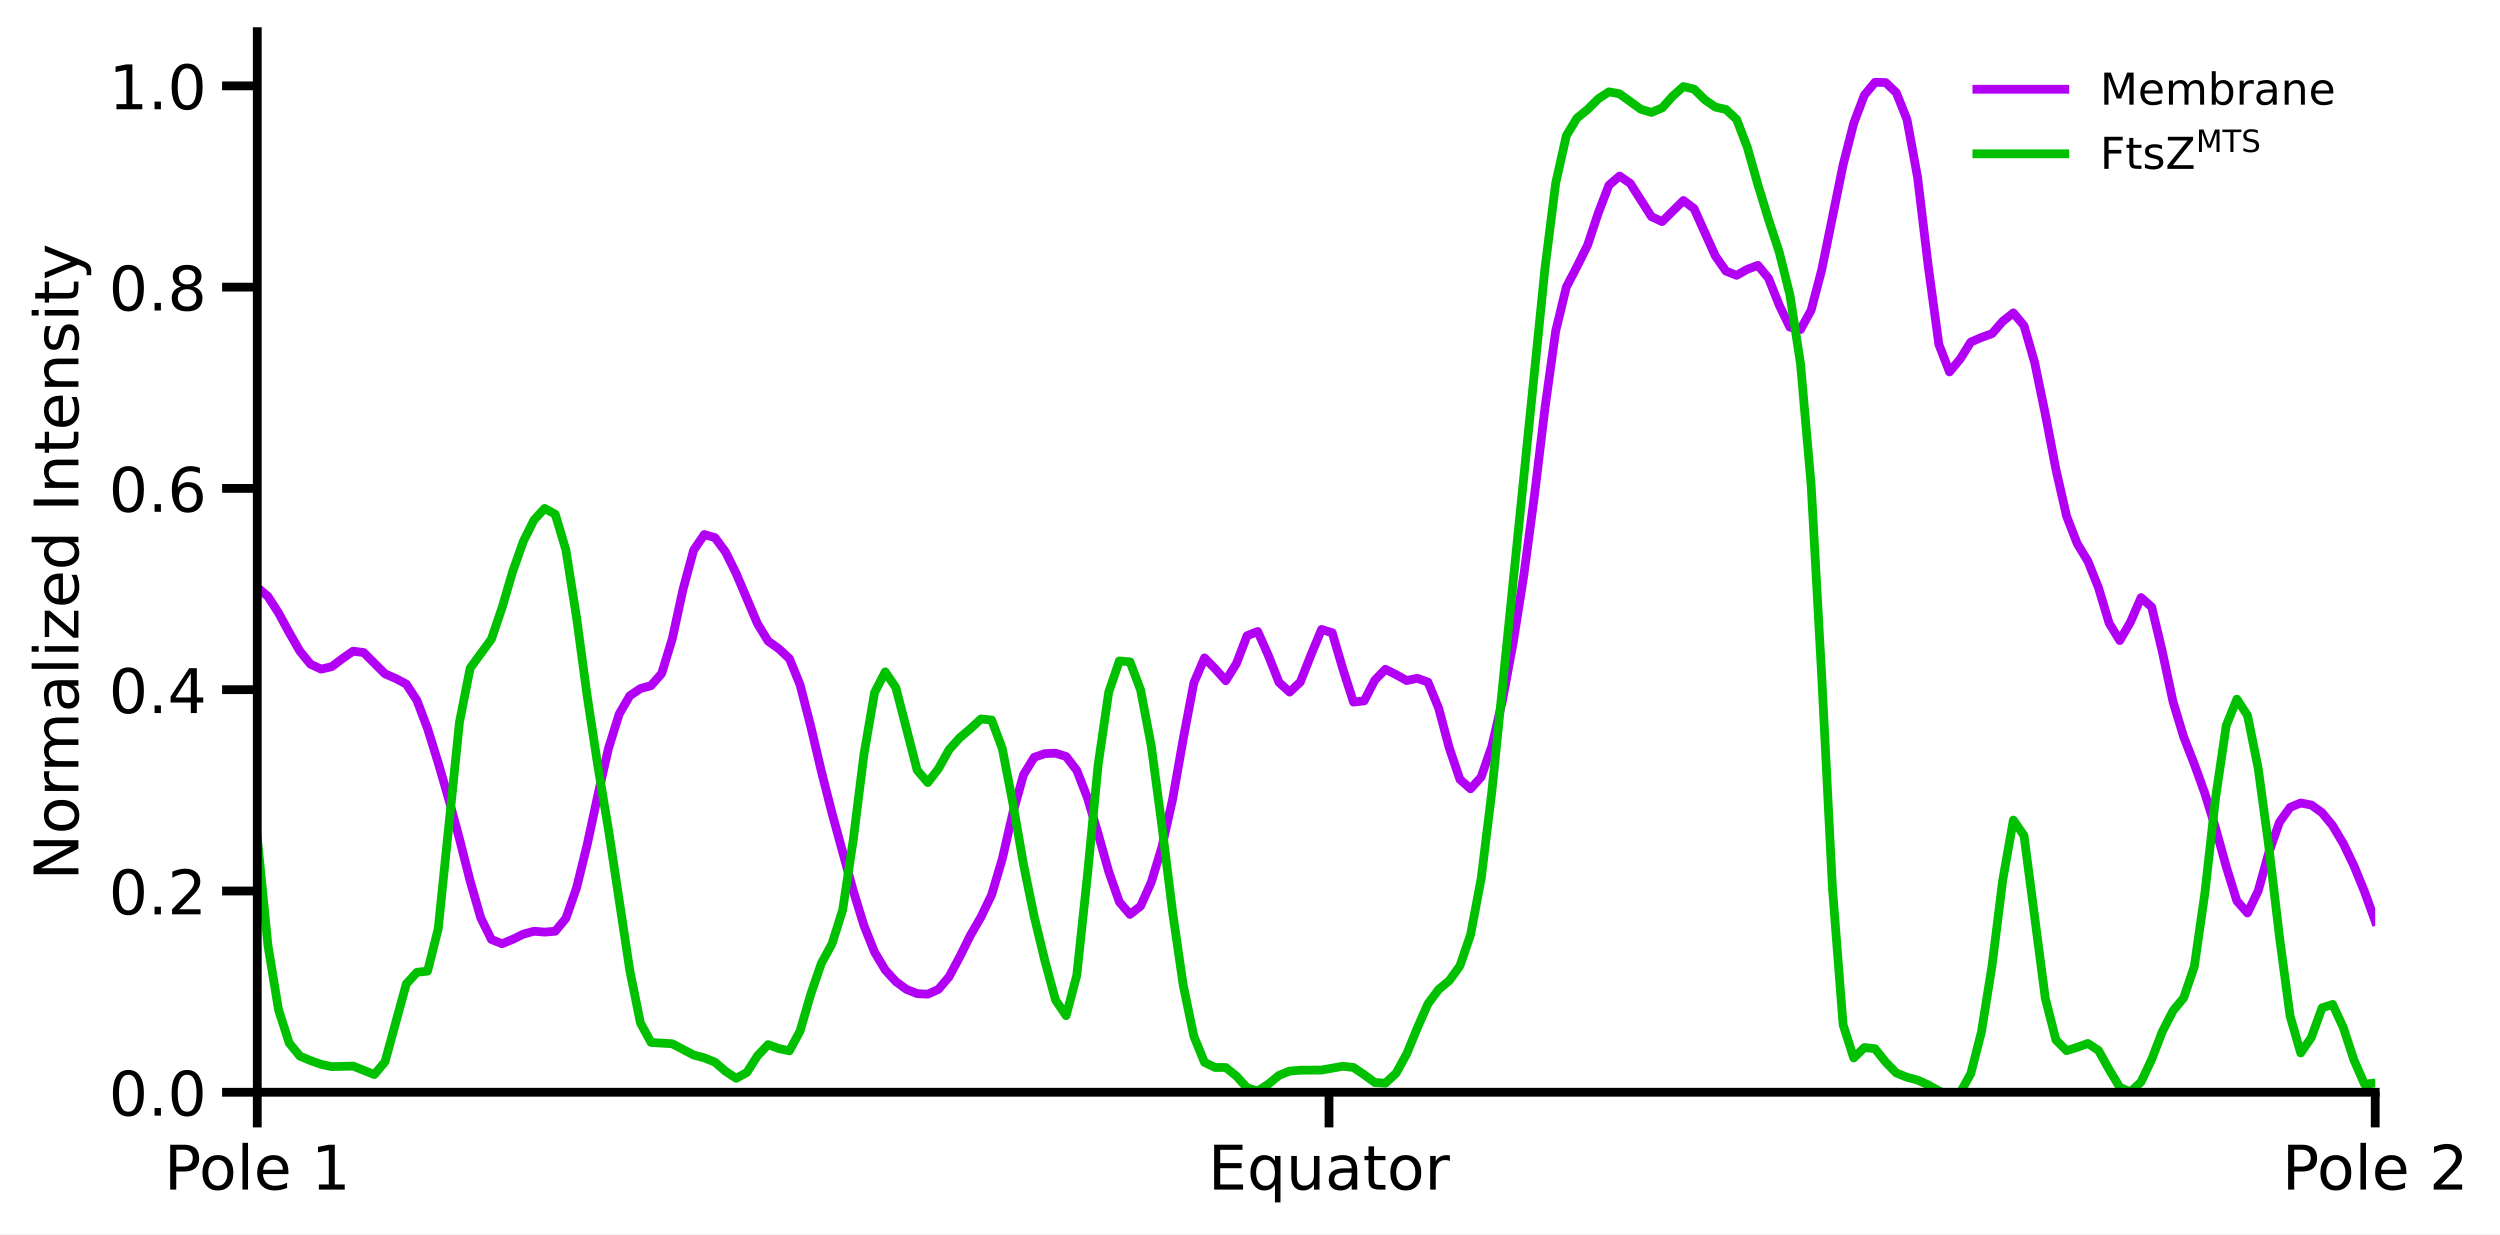
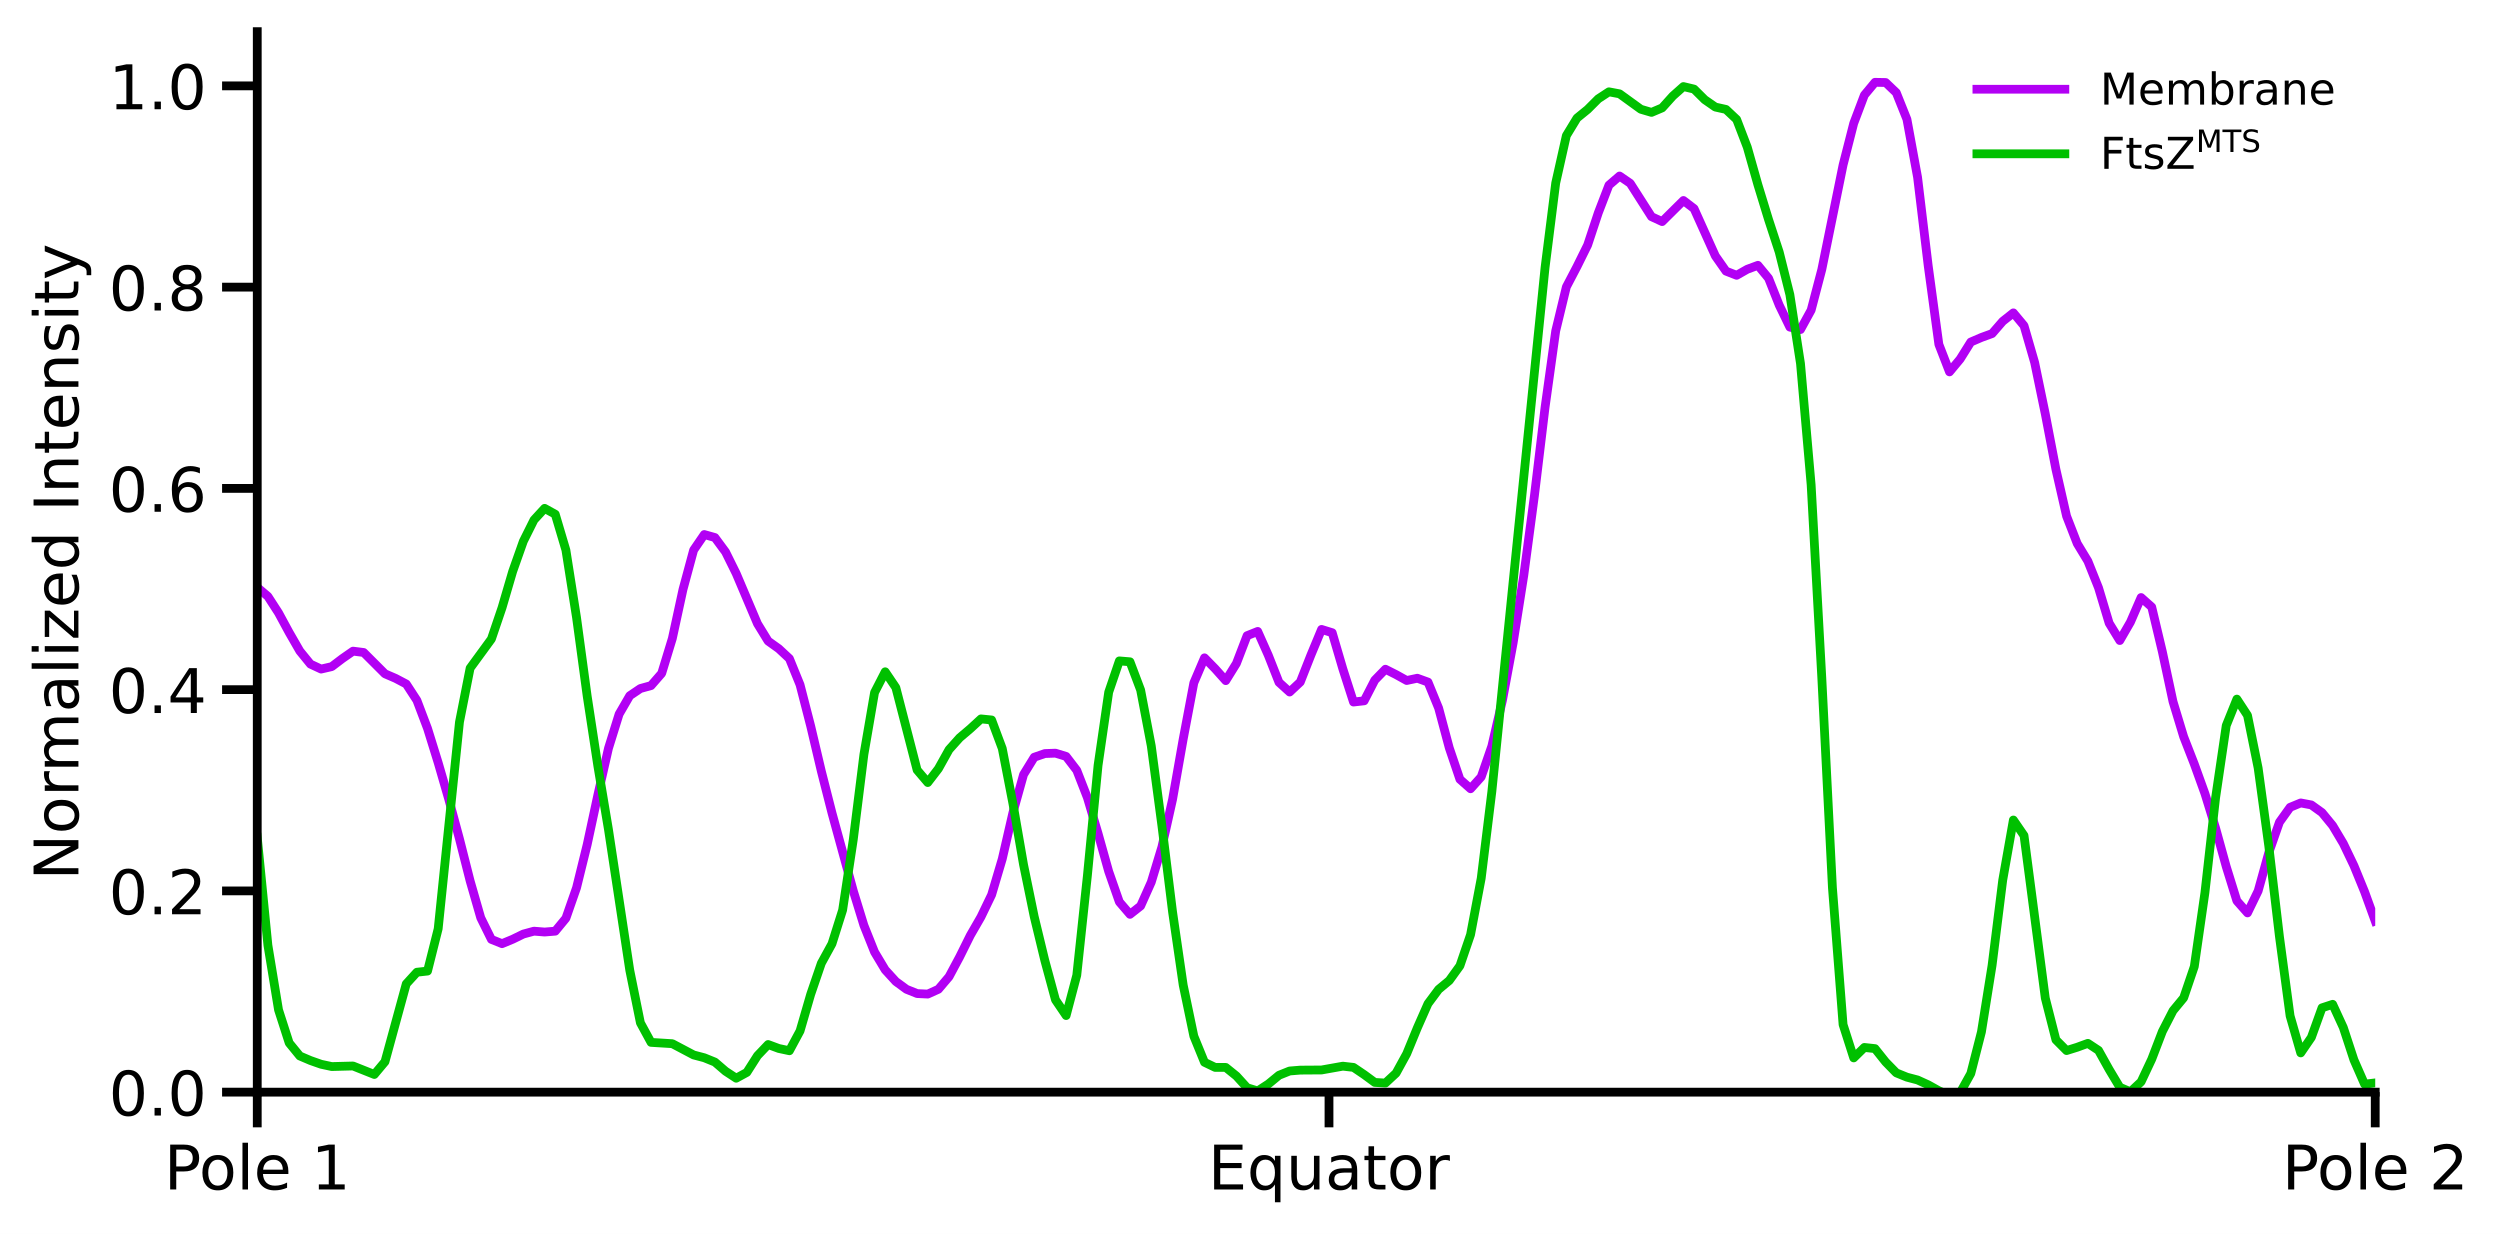
- <svg xmlns="http://www.w3.org/2000/svg" xmlns:xlink="http://www.w3.org/1999/xlink" width="568.599pt" height="280.669pt" viewBox="0 0 568.599 280.669" version="1.1">
+ <svg xmlns="http://www.w3.org/2000/svg" xmlns:xlink="http://www.w3.org/1999/xlink" width="568.644pt" height="280.669pt" viewBox="0 0 568.644 280.669" version="1.1">
  <defs>
    <style type="text/css">*{stroke-linejoin: round; stroke-linecap: butt}</style>
  </defs>
  <g id="figure_1">
    <g id="patch_1">
-       <path d="M 0 280.669  L 568.599 280.669  L 568.599 0  L 0 0  z " style="fill: #ffffff" />
+       <path d="M 0 280.669  L 568.644 280.669  L 568.644 0  L 0 0  z " style="fill: #ffffff" />
    </g>
    <g id="axes_1">
      <g id="patch_2">
-         <path d="M 58.514 248.42  L 540.219 248.42  L 540.219 7.2  L 58.514 7.2  z " style="fill: #ffffff" />
+         <path d="M 58.514 248.42  L 540.264 248.42  L 540.264 7.2  L 58.514 7.2  z " style="fill: #ffffff" />
      </g>
      <g id="matplotlib.axis_1">
        <g id="xtick_1">
          <g id="line2d_1">
            <defs>
-               <path id="m1b58780d0c" d="M 0 0  L 0 8  " style="stroke: #000000; stroke-width: 2" />
-             </defs>
-             <g>
-               <use xlink:href="#m1b58780d0c" x="58.514" y="248.42" style="stroke: #000000; stroke-width: 2" />
+               <path id="m99cc39e73c" d="M 0 0  L 0 8  " style="stroke: #000000; stroke-width: 2" />
+             </defs>
+             <g>
+               <use xlink:href="#m99cc39e73c" x="58.514" y="248.42" style="stroke: #000000; stroke-width: 2" />
            </g>
          </g>
          <g id="text_1">
            <g transform="translate(37.33328 270.5578) scale(0.14 -0.14)">
              <defs>
                <path id="DejaVuSans-50" d="M 1259 4147  L 1259 2394  L 2053 2394  Q 2494 2394 2734 2622  Q 2975 2850 2975 3272  Q 2975 3691 2734 3919  Q 2494 4147 2053 4147  L 1259 4147  z M 628 4666  L 2053 4666  Q 2838 4666 3239 4311  Q 3641 3956 3641 3272  Q 3641 2581 3239 2228  Q 2838 1875 2053 1875  L 1259 1875  L 1259 0  L 628 0  L 628 4666  z " transform="scale(0.015625)" />
                <path id="DejaVuSans-6f" d="M 1959 3097  Q 1497 3097 1228 2736  Q 959 2375 959 1747  Q 959 1119 1226 758  Q 1494 397 1959 397  Q 2419 397 2687 759  Q 2956 1122 2956 1747  Q 2956 2369 2687 2733  Q 2419 3097 1959 3097  z M 1959 3584  Q 2709 3584 3137 3096  Q 3566 2609 3566 1747  Q 3566 888 3137 398  Q 2709 -91 1959 -91  Q 1206 -91 779 398  Q 353 888 353 1747  Q 353 2609 779 3096  Q 1206 3584 1959 3584  z " transform="scale(0.015625)" />
                <path id="DejaVuSans-6c" d="M 603 4863  L 1178 4863  L 1178 0  L 603 0  L 603 4863  z " transform="scale(0.015625)" />
                <path id="DejaVuSans-65" d="M 3597 1894  L 3597 1613  L 953 1613  Q 991 1019 1311 708  Q 1631 397 2203 397  Q 2534 397 2845 478  Q 3156 559 3463 722  L 3463 178  Q 3153 47 2828 -22  Q 2503 -91 2169 -91  Q 1331 -91 842 396  Q 353 884 353 1716  Q 353 2575 817 3079  Q 1281 3584 2069 3584  Q 2775 3584 3186 3129  Q 3597 2675 3597 1894  z M 3022 2063  Q 3016 2534 2758 2815  Q 2500 3097 2075 3097  Q 1594 3097 1305 2825  Q 1016 2553 972 2059  L 3022 2063  z " transform="scale(0.015625)" />
                <path id="DejaVuSans-20" transform="scale(0.015625)" />
                <path id="DejaVuSans-31" d="M 794 531  L 1825 531  L 1825 4091  L 703 3866  L 703 4441  L 1819 4666  L 2450 4666  L 2450 531  L 3481 531  L 3481 0  L 794 0  L 794 531  z " transform="scale(0.015625)" />
              </defs>
              <use xlink:href="#DejaVuSans-50" />
-               <use xlink:href="#DejaVuSans-6f" x="56.678" />
-               <use xlink:href="#DejaVuSans-6c" x="117.859" />
-               <use xlink:href="#DejaVuSans-65" x="145.643" />
-               <use xlink:href="#DejaVuSans-20" x="207.166" />
-               <use xlink:href="#DejaVuSans-31" x="238.953" />
+               <use xlink:href="#DejaVuSans-6f" transform="translate(56.67773 0)" />
+               <use xlink:href="#DejaVuSans-6c" transform="translate(117.8594 0)" />
+               <use xlink:href="#DejaVuSans-65" transform="translate(145.6426 0)" />
+               <use xlink:href="#DejaVuSans-20" transform="translate(207.166 0)" />
+               <use xlink:href="#DejaVuSans-31" transform="translate(238.9531 0)" />
            </g>
          </g>
        </g>
        <g id="xtick_2">
          <g id="line2d_2">
            <g>
-               <use xlink:href="#m1b58780d0c" x="302.268" y="248.42" style="stroke: #000000; stroke-width: 2" />
+               <use xlink:href="#m99cc39e73c" x="302.291" y="248.42" style="stroke: #000000; stroke-width: 2" />
            </g>
          </g>
          <g id="text_2">
-             <g transform="translate(274.7701 270.5578) scale(0.14 -0.14)">
+             <g transform="translate(274.7929 270.5578) scale(0.14 -0.14)">
              <defs>
                <path id="DejaVuSans-45" d="M 628 4666  L 3578 4666  L 3578 4134  L 1259 4134  L 1259 2753  L 3481 2753  L 3481 2222  L 1259 2222  L 1259 531  L 3634 531  L 3634 0  L 628 0  L 628 4666  z " transform="scale(0.015625)" />
                <path id="DejaVuSans-71" d="M 947 1747  Q 947 1113 1208 752  Q 1469 391 1925 391  Q 2381 391 2643 752  Q 2906 1113 2906 1747  Q 2906 2381 2643 2742  Q 2381 3103 1925 3103  Q 1469 3103 1208 2742  Q 947 2381 947 1747  z M 2906 525  Q 2725 213 2448 61  Q 2172 -91 1784 -91  Q 1150 -91 751 415  Q 353 922 353 1747  Q 353 2572 751 3078  Q 1150 3584 1784 3584  Q 2172 3584 2448 3432  Q 2725 3281 2906 2969  L 2906 3500  L 3481 3500  L 3481 -1331  L 2906 -1331  L 2906 525  z " transform="scale(0.015625)" />
                <path id="DejaVuSans-75" d="M 544 1381  L 544 3500  L 1119 3500  L 1119 1403  Q 1119 906 1312 657  Q 1506 409 1894 409  Q 2359 409 2629 706  Q 2900 1003 2900 1516  L 2900 3500  L 3475 3500  L 3475 0  L 2900 0  L 2900 538  Q 2691 219 2414 64  Q 2138 -91 1772 -91  Q 1169 -91 856 284  Q 544 659 544 1381  z M 1991 3584  L 1991 3584  z " transform="scale(0.015625)" />
                <path id="DejaVuSans-61" d="M 2194 1759  Q 1497 1759 1228 1600  Q 959 1441 959 1056  Q 959 750 1161 570  Q 1363 391 1709 391  Q 2188 391 2477 730  Q 2766 1069 2766 1631  L 2766 1759  L 2194 1759  z M 3341 1997  L 3341 0  L 2766 0  L 2766 531  Q 2569 213 2275 61  Q 1981 -91 1556 -91  Q 1019 -91 701 211  Q 384 513 384 1019  Q 384 1609 779 1909  Q 1175 2209 1959 2209  L 2766 2209  L 2766 2266  Q 2766 2663 2505 2880  Q 2244 3097 1772 3097  Q 1472 3097 1187 3025  Q 903 2953 641 2809  L 641 3341  Q 956 3463 1253 3523  Q 1550 3584 1831 3584  Q 2591 3584 2966 3190  Q 3341 2797 3341 1997  z " transform="scale(0.015625)" />
                <path id="DejaVuSans-74" d="M 1172 4494  L 1172 3500  L 2356 3500  L 2356 3053  L 1172 3053  L 1172 1153  Q 1172 725 1289 603  Q 1406 481 1766 481  L 2356 481  L 2356 0  L 1766 0  Q 1100 0 847 248  Q 594 497 594 1153  L 594 3053  L 172 3053  L 172 3500  L 594 3500  L 594 4494  L 1172 4494  z " transform="scale(0.015625)" />
                <path id="DejaVuSans-72" d="M 2631 2963  Q 2534 3019 2420 3045  Q 2306 3072 2169 3072  Q 1681 3072 1420 2755  Q 1159 2438 1159 1844  L 1159 0  L 581 0  L 581 3500  L 1159 3500  L 1159 2956  Q 1341 3275 1631 3429  Q 1922 3584 2338 3584  Q 2397 3584 2469 3576  Q 2541 3569 2628 3553  L 2631 2963  z " transform="scale(0.015625)" />
              </defs>
              <use xlink:href="#DejaVuSans-45" />
-               <use xlink:href="#DejaVuSans-71" x="63.184" />
-               <use xlink:href="#DejaVuSans-75" x="126.66" />
-               <use xlink:href="#DejaVuSans-61" x="190.039" />
-               <use xlink:href="#DejaVuSans-74" x="251.318" />
-               <use xlink:href="#DejaVuSans-6f" x="290.527" />
-               <use xlink:href="#DejaVuSans-72" x="351.709" />
+               <use xlink:href="#DejaVuSans-71" transform="translate(63.18359 0)" />
+               <use xlink:href="#DejaVuSans-75" transform="translate(126.6602 0)" />
+               <use xlink:href="#DejaVuSans-61" transform="translate(190.0391 0)" />
+               <use xlink:href="#DejaVuSans-74" transform="translate(251.3184 0)" />
+               <use xlink:href="#DejaVuSans-6f" transform="translate(290.5273 0)" />
+               <use xlink:href="#DejaVuSans-72" transform="translate(351.709 0)" />
            </g>
          </g>
        </g>
        <g id="xtick_3">
          <g id="line2d_3">
            <g>
-               <use xlink:href="#m1b58780d0c" x="540.219" y="248.42" style="stroke: #000000; stroke-width: 2" />
+               <use xlink:href="#m99cc39e73c" x="540.264" y="248.42" style="stroke: #000000; stroke-width: 2" />
            </g>
          </g>
          <g id="text_3">
-             <g transform="translate(519.0383 270.5578) scale(0.14 -0.14)">
+             <g transform="translate(519.0833 270.5578) scale(0.14 -0.14)">
              <defs>
                <path id="DejaVuSans-32" d="M 1228 531  L 3431 531  L 3431 0  L 469 0  L 469 531  Q 828 903 1448 1529  Q 2069 2156 2228 2338  Q 2531 2678 2651 2914  Q 2772 3150 2772 3378  Q 2772 3750 2511 3984  Q 2250 4219 1831 4219  Q 1534 4219 1204 4116  Q 875 4013 500 3803  L 500 4441  Q 881 4594 1212 4672  Q 1544 4750 1819 4750  Q 2544 4750 2975 4387  Q 3406 4025 3406 3419  Q 3406 3131 3298 2873  Q 3191 2616 2906 2266  Q 2828 2175 2409 1742  Q 1991 1309 1228 531  z " transform="scale(0.015625)" />
              </defs>
              <use xlink:href="#DejaVuSans-50" />
-               <use xlink:href="#DejaVuSans-6f" x="56.678" />
-               <use xlink:href="#DejaVuSans-6c" x="117.859" />
-               <use xlink:href="#DejaVuSans-65" x="145.643" />
-               <use xlink:href="#DejaVuSans-20" x="207.166" />
-               <use xlink:href="#DejaVuSans-32" x="238.953" />
+               <use xlink:href="#DejaVuSans-6f" transform="translate(56.67773 0)" />
+               <use xlink:href="#DejaVuSans-6c" transform="translate(117.8594 0)" />
+               <use xlink:href="#DejaVuSans-65" transform="translate(145.6426 0)" />
+               <use xlink:href="#DejaVuSans-20" transform="translate(207.166 0)" />
+               <use xlink:href="#DejaVuSans-32" transform="translate(238.9531 0)" />
            </g>
          </g>
        </g>
      </g>
      <g id="matplotlib.axis_2">
        <g id="ytick_1">
          <g id="line2d_4">
            <defs>
-               <path id="m20712f81c2" d="M 0 0  L -8 0  " style="stroke: #000000; stroke-width: 2" />
-             </defs>
-             <g>
-               <use xlink:href="#m20712f81c2" x="58.514" y="248.42" style="stroke: #000000; stroke-width: 2" />
+               <path id="m78a57233ce" d="M 0 0  L -8 0  " style="stroke: #000000; stroke-width: 2" />
+             </defs>
+             <g>
+               <use xlink:href="#m78a57233ce" x="58.514" y="248.42" style="stroke: #000000; stroke-width: 2" />
            </g>
          </g>
          <g id="text_4">
            <g transform="translate(24.74938 253.7389) scale(0.14 -0.14)">
              <defs>
                <path id="DejaVuSans-30" d="M 2034 4250  Q 1547 4250 1301 3770  Q 1056 3291 1056 2328  Q 1056 1369 1301 889  Q 1547 409 2034 409  Q 2525 409 2770 889  Q 3016 1369 3016 2328  Q 3016 3291 2770 3770  Q 2525 4250 2034 4250  z M 2034 4750  Q 2819 4750 3233 4129  Q 3647 3509 3647 2328  Q 3647 1150 3233 529  Q 2819 -91 2034 -91  Q 1250 -91 836 529  Q 422 1150 422 2328  Q 422 3509 836 4129  Q 1250 4750 2034 4750  z " transform="scale(0.015625)" />
                <path id="DejaVuSans-2e" d="M 684 794  L 1344 794  L 1344 0  L 684 0  L 684 794  z " transform="scale(0.015625)" />
              </defs>
              <use xlink:href="#DejaVuSans-30" />
-               <use xlink:href="#DejaVuSans-2e" x="63.623" />
-               <use xlink:href="#DejaVuSans-30" x="95.41" />
+               <use xlink:href="#DejaVuSans-2e" transform="translate(63.62305 0)" />
+               <use xlink:href="#DejaVuSans-30" transform="translate(95.41016 0)" />
            </g>
          </g>
        </g>
        <g id="ytick_2">
          <g id="line2d_5">
            <g>
-               <use xlink:href="#m20712f81c2" x="58.514" y="202.642" style="stroke: #000000; stroke-width: 2" />
+               <use xlink:href="#m78a57233ce" x="58.514" y="202.642" style="stroke: #000000; stroke-width: 2" />
            </g>
          </g>
          <g id="text_5">
            <g transform="translate(24.74938 207.9605) scale(0.14 -0.14)">
              <use xlink:href="#DejaVuSans-30" />
-               <use xlink:href="#DejaVuSans-2e" x="63.623" />
-               <use xlink:href="#DejaVuSans-32" x="95.41" />
+               <use xlink:href="#DejaVuSans-2e" transform="translate(63.62305 0)" />
+               <use xlink:href="#DejaVuSans-32" transform="translate(95.41016 0)" />
            </g>
          </g>
        </g>
        <g id="ytick_3">
          <g id="line2d_6">
            <g>
-               <use xlink:href="#m20712f81c2" x="58.514" y="156.863" style="stroke: #000000; stroke-width: 2" />
+               <use xlink:href="#m78a57233ce" x="58.514" y="156.863" style="stroke: #000000; stroke-width: 2" />
            </g>
          </g>
          <g id="text_6">
            <g transform="translate(24.74938 162.1822) scale(0.14 -0.14)">
              <defs>
                <path id="DejaVuSans-34" d="M 2419 4116  L 825 1625  L 2419 1625  L 2419 4116  z M 2253 4666  L 3047 4666  L 3047 1625  L 3713 1625  L 3713 1100  L 3047 1100  L 3047 0  L 2419 0  L 2419 1100  L 313 1100  L 313 1709  L 2253 4666  z " transform="scale(0.015625)" />
              </defs>
              <use xlink:href="#DejaVuSans-30" />
-               <use xlink:href="#DejaVuSans-2e" x="63.623" />
-               <use xlink:href="#DejaVuSans-34" x="95.41" />
+               <use xlink:href="#DejaVuSans-2e" transform="translate(63.62305 0)" />
+               <use xlink:href="#DejaVuSans-34" transform="translate(95.41016 0)" />
            </g>
          </g>
        </g>
        <g id="ytick_4">
          <g id="line2d_7">
            <g>
-               <use xlink:href="#m20712f81c2" x="58.514" y="111.085" style="stroke: #000000; stroke-width: 2" />
+               <use xlink:href="#m78a57233ce" x="58.514" y="111.085" style="stroke: #000000; stroke-width: 2" />
            </g>
          </g>
          <g id="text_7">
            <g transform="translate(24.74938 116.4038) scale(0.14 -0.14)">
              <defs>
                <path id="DejaVuSans-36" d="M 2113 2584  Q 1688 2584 1439 2293  Q 1191 2003 1191 1497  Q 1191 994 1439 701  Q 1688 409 2113 409  Q 2538 409 2786 701  Q 3034 994 3034 1497  Q 3034 2003 2786 2293  Q 2538 2584 2113 2584  z M 3366 4563  L 3366 3988  Q 3128 4100 2886 4159  Q 2644 4219 2406 4219  Q 1781 4219 1451 3797  Q 1122 3375 1075 2522  Q 1259 2794 1537 2939  Q 1816 3084 2150 3084  Q 2853 3084 3261 2657  Q 3669 2231 3669 1497  Q 3669 778 3244 343  Q 2819 -91 2113 -91  Q 1303 -91 875 529  Q 447 1150 447 2328  Q 447 3434 972 4092  Q 1497 4750 2381 4750  Q 2619 4750 2861 4703  Q 3103 4656 3366 4563  z " transform="scale(0.015625)" />
              </defs>
              <use xlink:href="#DejaVuSans-30" />
-               <use xlink:href="#DejaVuSans-2e" x="63.623" />
-               <use xlink:href="#DejaVuSans-36" x="95.41" />
+               <use xlink:href="#DejaVuSans-2e" transform="translate(63.62305 0)" />
+               <use xlink:href="#DejaVuSans-36" transform="translate(95.41016 0)" />
            </g>
          </g>
        </g>
        <g id="ytick_5">
          <g id="line2d_8">
            <g>
-               <use xlink:href="#m20712f81c2" x="58.514" y="65.306" style="stroke: #000000; stroke-width: 2" />
+               <use xlink:href="#m78a57233ce" x="58.514" y="65.306" style="stroke: #000000; stroke-width: 2" />
            </g>
          </g>
          <g id="text_8">
            <g transform="translate(24.74938 70.62541) scale(0.14 -0.14)">
              <defs>
                <path id="DejaVuSans-38" d="M 2034 2216  Q 1584 2216 1326 1975  Q 1069 1734 1069 1313  Q 1069 891 1326 650  Q 1584 409 2034 409  Q 2484 409 2743 651  Q 3003 894 3003 1313  Q 3003 1734 2745 1975  Q 2488 2216 2034 2216  z M 1403 2484  Q 997 2584 770 2862  Q 544 3141 544 3541  Q 544 4100 942 4425  Q 1341 4750 2034 4750  Q 2731 4750 3128 4425  Q 3525 4100 3525 3541  Q 3525 3141 3298 2862  Q 3072 2584 2669 2484  Q 3125 2378 3379 2068  Q 3634 1759 3634 1313  Q 3634 634 3220 271  Q 2806 -91 2034 -91  Q 1263 -91 848 271  Q 434 634 434 1313  Q 434 1759 690 2068  Q 947 2378 1403 2484  z M 1172 3481  Q 1172 3119 1398 2916  Q 1625 2713 2034 2713  Q 2441 2713 2670 2916  Q 2900 3119 2900 3481  Q 2900 3844 2670 4047  Q 2441 4250 2034 4250  Q 1625 4250 1398 4047  Q 1172 3844 1172 3481  z " transform="scale(0.015625)" />
              </defs>
              <use xlink:href="#DejaVuSans-30" />
-               <use xlink:href="#DejaVuSans-2e" x="63.623" />
-               <use xlink:href="#DejaVuSans-38" x="95.41" />
+               <use xlink:href="#DejaVuSans-2e" transform="translate(63.62305 0)" />
+               <use xlink:href="#DejaVuSans-38" transform="translate(95.41016 0)" />
            </g>
          </g>
        </g>
        <g id="ytick_6">
          <g id="line2d_9">
            <g>
-               <use xlink:href="#m20712f81c2" x="58.514" y="19.528" style="stroke: #000000; stroke-width: 2" />
+               <use xlink:href="#m78a57233ce" x="58.514" y="19.528" style="stroke: #000000; stroke-width: 2" />
            </g>
          </g>
          <g id="text_9">
            <g transform="translate(24.74938 24.84703) scale(0.14 -0.14)">
              <use xlink:href="#DejaVuSans-31" />
-               <use xlink:href="#DejaVuSans-2e" x="63.623" />
-               <use xlink:href="#DejaVuSans-30" x="95.41" />
+               <use xlink:href="#DejaVuSans-2e" transform="translate(63.62305 0)" />
+               <use xlink:href="#DejaVuSans-30" transform="translate(95.41016 0)" />
            </g>
          </g>
        </g>
        <g id="text_10">
          <g transform="translate(17.83781 200.1998) rotate(-90) scale(0.14 -0.14)">
            <defs>
              <path id="DejaVuSans-4e" d="M 628 4666  L 1478 4666  L 3547 763  L 3547 4666  L 4159 4666  L 4159 0  L 3309 0  L 1241 3903  L 1241 0  L 628 0  L 628 4666  z " transform="scale(0.015625)" />
              <path id="DejaVuSans-6d" d="M 3328 2828  Q 3544 3216 3844 3400  Q 4144 3584 4550 3584  Q 5097 3584 5394 3201  Q 5691 2819 5691 2113  L 5691 0  L 5113 0  L 5113 2094  Q 5113 2597 4934 2840  Q 4756 3084 4391 3084  Q 3944 3084 3684 2787  Q 3425 2491 3425 1978  L 3425 0  L 2847 0  L 2847 2094  Q 2847 2600 2669 2842  Q 2491 3084 2119 3084  Q 1678 3084 1418 2786  Q 1159 2488 1159 1978  L 1159 0  L 581 0  L 581 3500  L 1159 3500  L 1159 2956  Q 1356 3278 1631 3431  Q 1906 3584 2284 3584  Q 2666 3584 2933 3390  Q 3200 3197 3328 2828  z " transform="scale(0.015625)" />
              <path id="DejaVuSans-69" d="M 603 3500  L 1178 3500  L 1178 0  L 603 0  L 603 3500  z M 603 4863  L 1178 4863  L 1178 4134  L 603 4134  L 603 4863  z " transform="scale(0.015625)" />
              <path id="DejaVuSans-7a" d="M 353 3500  L 3084 3500  L 3084 2975  L 922 459  L 3084 459  L 3084 0  L 275 0  L 275 525  L 2438 3041  L 353 3041  L 353 3500  z " transform="scale(0.015625)" />
              <path id="DejaVuSans-64" d="M 2906 2969  L 2906 4863  L 3481 4863  L 3481 0  L 2906 0  L 2906 525  Q 2725 213 2448 61  Q 2172 -91 1784 -91  Q 1150 -91 751 415  Q 353 922 353 1747  Q 353 2572 751 3078  Q 1150 3584 1784 3584  Q 2172 3584 2448 3432  Q 2725 3281 2906 2969  z M 947 1747  Q 947 1113 1208 752  Q 1469 391 1925 391  Q 2381 391 2643 752  Q 2906 1113 2906 1747  Q 2906 2381 2643 2742  Q 2381 3103 1925 3103  Q 1469 3103 1208 2742  Q 947 2381 947 1747  z " transform="scale(0.015625)" />
              <path id="DejaVuSans-49" d="M 628 4666  L 1259 4666  L 1259 0  L 628 0  L 628 4666  z " transform="scale(0.015625)" />
              <path id="DejaVuSans-6e" d="M 3513 2113  L 3513 0  L 2938 0  L 2938 2094  Q 2938 2591 2744 2837  Q 2550 3084 2163 3084  Q 1697 3084 1428 2787  Q 1159 2491 1159 1978  L 1159 0  L 581 0  L 581 3500  L 1159 3500  L 1159 2956  Q 1366 3272 1645 3428  Q 1925 3584 2291 3584  Q 2894 3584 3203 3211  Q 3513 2838 3513 2113  z " transform="scale(0.015625)" />
              <path id="DejaVuSans-73" d="M 2834 3397  L 2834 2853  Q 2591 2978 2328 3040  Q 2066 3103 1784 3103  Q 1356 3103 1142 2972  Q 928 2841 928 2578  Q 928 2378 1081 2264  Q 1234 2150 1697 2047  L 1894 2003  Q 2506 1872 2764 1633  Q 3022 1394 3022 966  Q 3022 478 2636 193  Q 2250 -91 1575 -91  Q 1294 -91 989 -36  Q 684 19 347 128  L 347 722  Q 666 556 975 473  Q 1284 391 1588 391  Q 1994 391 2212 530  Q 2431 669 2431 922  Q 2431 1156 2273 1281  Q 2116 1406 1581 1522  L 1381 1569  Q 847 1681 609 1914  Q 372 2147 372 2553  Q 372 3047 722 3315  Q 1072 3584 1716 3584  Q 2034 3584 2315 3537  Q 2597 3491 2834 3397  z " transform="scale(0.015625)" />
              <path id="DejaVuSans-79" d="M 2059 -325  Q 1816 -950 1584 -1140  Q 1353 -1331 966 -1331  L 506 -1331  L 506 -850  L 844 -850  Q 1081 -850 1212 -737  Q 1344 -625 1503 -206  L 1606 56  L 191 3500  L 800 3500  L 1894 763  L 2988 3500  L 3597 3500  L 2059 -325  z " transform="scale(0.015625)" />
            </defs>
            <use xlink:href="#DejaVuSans-4e" />
-             <use xlink:href="#DejaVuSans-6f" x="74.805" />
-             <use xlink:href="#DejaVuSans-72" x="135.986" />
-             <use xlink:href="#DejaVuSans-6d" x="175.35" />
-             <use xlink:href="#DejaVuSans-61" x="272.762" />
-             <use xlink:href="#DejaVuSans-6c" x="334.041" />
-             <use xlink:href="#DejaVuSans-69" x="361.824" />
-             <use xlink:href="#DejaVuSans-7a" x="389.607" />
-             <use xlink:href="#DejaVuSans-65" x="442.098" />
-             <use xlink:href="#DejaVuSans-64" x="503.621" />
-             <use xlink:href="#DejaVuSans-20" x="567.098" />
-             <use xlink:href="#DejaVuSans-49" x="598.885" />
-             <use xlink:href="#DejaVuSans-6e" x="628.377" />
-             <use xlink:href="#DejaVuSans-74" x="691.756" />
-             <use xlink:href="#DejaVuSans-65" x="730.965" />
-             <use xlink:href="#DejaVuSans-6e" x="792.488" />
-             <use xlink:href="#DejaVuSans-73" x="855.867" />
-             <use xlink:href="#DejaVuSans-69" x="907.967" />
-             <use xlink:href="#DejaVuSans-74" x="935.75" />
-             <use xlink:href="#DejaVuSans-79" x="974.959" />
+             <use xlink:href="#DejaVuSans-6f" transform="translate(74.80469 0)" />
+             <use xlink:href="#DejaVuSans-72" transform="translate(135.9863 0)" />
+             <use xlink:href="#DejaVuSans-6d" transform="translate(175.3496 0)" />
+             <use xlink:href="#DejaVuSans-61" transform="translate(272.7617 0)" />
+             <use xlink:href="#DejaVuSans-6c" transform="translate(334.041 0)" />
+             <use xlink:href="#DejaVuSans-69" transform="translate(361.8242 0)" />
+             <use xlink:href="#DejaVuSans-7a" transform="translate(389.6074 0)" />
+             <use xlink:href="#DejaVuSans-65" transform="translate(442.0977 0)" />
+             <use xlink:href="#DejaVuSans-64" transform="translate(503.6211 0)" />
+             <use xlink:href="#DejaVuSans-20" transform="translate(567.0977 0)" />
+             <use xlink:href="#DejaVuSans-49" transform="translate(598.8848 0)" />
+             <use xlink:href="#DejaVuSans-6e" transform="translate(628.377 0)" />
+             <use xlink:href="#DejaVuSans-74" transform="translate(691.7559 0)" />
+             <use xlink:href="#DejaVuSans-65" transform="translate(730.9648 0)" />
+             <use xlink:href="#DejaVuSans-6e" transform="translate(792.4883 0)" />
+             <use xlink:href="#DejaVuSans-73" transform="translate(855.8672 0)" />
+             <use xlink:href="#DejaVuSans-69" transform="translate(907.9668 0)" />
+             <use xlink:href="#DejaVuSans-74" transform="translate(935.75 0)" />
+             <use xlink:href="#DejaVuSans-79" transform="translate(974.959 0)" />
          </g>
        </g>
      </g>
      <g id="line2d_10">
-         <path d="M 58.514 133.596  L 60.934 135.657  L 63.355 139.406  L 65.776 143.872  L 68.196 148.08  L 70.617 151.057  L 73.038 152.185  L 75.458 151.628  L 77.879 149.791  L 80.299 148.108  L 82.72 148.414  L 87.561 153.258  L 89.982 154.305  L 92.403 155.582  L 94.823 159.305  L 97.244 165.694  L 99.664 173.492  L 102.085 181.843  L 104.506 190.816  L 106.926 200.362  L 109.347 208.768  L 111.768 213.671  L 114.188 214.644  L 116.609 213.64  L 119.029 212.46  L 121.45 211.803  L 123.871 211.997  L 126.291 211.801  L 128.712 208.859  L 131.133 201.926  L 133.553 192.098  L 135.974 180.841  L 138.394 170.205  L 140.815 162.427  L 143.236 158.245  L 145.656 156.609  L 148.077 155.942  L 150.498 153.16  L 152.918 145.224  L 155.339 134.08  L 157.76 125.121  L 160.18 121.584  L 162.601 122.266  L 165.021 125.543  L 167.442 130.443  L 172.283 141.86  L 174.704 145.813  L 177.125 147.545  L 179.545 149.799  L 181.966 155.755  L 184.386 165.152  L 186.807 175.42  L 189.228 184.919  L 194.069 202.614  L 196.49 210.485  L 198.91 216.549  L 201.331 220.597  L 203.751 223.246  L 206.172 225.021  L 208.593 225.993  L 211.013 226.11  L 213.434 225.015  L 215.855 222.156  L 218.275 217.632  L 220.696 212.755  L 223.116 208.552  L 225.537 203.525  L 227.958 195.362  L 230.378 184.861  L 232.799 176.182  L 235.22 172.242  L 237.64 171.401  L 240.061 171.314  L 242.481 172.055  L 244.902 175.217  L 247.323 181.434  L 249.743 189.581  L 252.164 198.217  L 254.585 205.145  L 257.005 207.972  L 259.426 206.066  L 261.847 200.646  L 264.267 192.642  L 266.688 181.827  L 269.108 168.107  L 271.529 155.318  L 273.95 149.632  L 276.37 152.108  L 278.791 154.814  L 281.212 150.905  L 283.632 144.594  L 286.053 143.623  L 288.473 149.064  L 290.894 155.205  L 293.315 157.405  L 295.735 155.137  L 298.156 148.992  L 300.577 143.166  L 302.997 143.917  L 305.418 152.151  L 307.838 159.682  L 310.259 159.407  L 312.68 154.707  L 315.1 152.221  L 317.521 153.441  L 319.942 154.786  L 322.362 154.269  L 324.783 155.148  L 327.203 161.063  L 329.624 170.117  L 332.045 177.263  L 334.465 179.406  L 336.886 176.711  L 339.307 169.704  L 341.727 159.236  L 344.148 146.228  L 346.568 130.888  L 348.989 112.738  L 351.41 92.638  L 353.83 75.266  L 356.251 65.266  L 358.672 60.633  L 361.092 55.734  L 363.513 48.421  L 365.934 42.124  L 368.354 40.035  L 370.775 41.698  L 375.616 49.282  L 378.037 50.402  L 382.878 45.605  L 385.299 47.456  L 390.14 58.213  L 392.56 61.67  L 394.981 62.618  L 397.402 61.246  L 399.822 60.35  L 402.243 63.294  L 404.664 69.407  L 407.084 74.405  L 409.505 74.955  L 411.925 70.542  L 414.346 61.315  L 419.187 37.521  L 421.608 28.047  L 424.029 21.637  L 426.449 18.724  L 428.87 18.769  L 431.29 21.077  L 433.711 27.138  L 436.132 40.328  L 438.552 60.481  L 440.973 78.331  L 443.394 84.585  L 445.814 81.669  L 448.235 77.799  L 450.656 76.756  L 453.076 75.876  L 455.497 73.083  L 457.917 71.166  L 460.338 74.075  L 462.759 82.454  L 465.179 94.161  L 467.6 106.775  L 470.021 117.401  L 472.441 123.632  L 474.862 127.631  L 477.282 133.683  L 479.703 141.74  L 482.124 145.693  L 484.544 141.498  L 486.965 135.916  L 489.386 138.07  L 491.806 148.257  L 494.227 159.591  L 496.647 167.568  L 499.068 173.787  L 501.489 180.51  L 503.909 188.35  L 506.33 197.106  L 508.751 204.907  L 511.171 207.643  L 513.592 202.651  L 516.012 193.941  L 518.433 187.012  L 520.854 183.633  L 523.274 182.633  L 525.695 183.091  L 528.116 184.833  L 530.536 187.788  L 532.957 191.852  L 535.377 196.906  L 537.798 202.833  L 540.219 209.516  L 540.219 209.516  " clip-path="url(#paa066301b8)" style="fill: none; stroke: #b200f4; stroke-width: 2; stroke-linecap: square" />
+         <path d="M 58.514 133.596  L 60.935 135.657  L 63.355 139.406  L 65.776 143.872  L 68.197 148.08  L 70.618 151.057  L 73.039 152.185  L 75.46 151.628  L 77.881 149.791  L 80.301 148.108  L 82.722 148.414  L 87.564 153.258  L 89.985 154.305  L 92.406 155.582  L 94.827 159.305  L 97.247 165.694  L 99.668 173.492  L 102.089 181.843  L 104.51 190.816  L 106.931 200.362  L 109.352 208.768  L 111.773 213.671  L 114.193 214.644  L 116.614 213.64  L 119.035 212.46  L 121.456 211.803  L 123.877 211.997  L 126.298 211.801  L 128.719 208.859  L 131.139 201.926  L 133.56 192.098  L 135.981 180.841  L 138.402 170.205  L 140.823 162.427  L 143.244 158.245  L 145.665 156.609  L 148.085 155.942  L 150.506 153.16  L 152.927 145.224  L 155.348 134.08  L 157.769 125.121  L 160.19 121.584  L 162.61 122.266  L 165.031 125.543  L 167.452 130.443  L 172.294 141.86  L 174.715 145.813  L 177.136 147.545  L 179.556 149.799  L 181.977 155.755  L 184.398 165.152  L 186.819 175.42  L 189.24 184.919  L 194.082 202.614  L 196.502 210.485  L 198.923 216.549  L 201.344 220.597  L 203.765 223.246  L 206.186 225.021  L 208.607 225.993  L 211.028 226.11  L 213.448 225.015  L 215.869 222.156  L 218.29 217.632  L 220.711 212.755  L 223.132 208.552  L 225.553 203.525  L 227.974 195.362  L 230.394 184.861  L 232.815 176.182  L 235.236 172.242  L 237.657 171.401  L 240.078 171.314  L 242.499 172.055  L 244.92 175.217  L 247.34 181.434  L 249.761 189.581  L 252.182 198.217  L 254.603 205.145  L 257.024 207.972  L 259.445 206.066  L 261.866 200.646  L 264.286 192.642  L 266.707 181.827  L 269.128 168.107  L 271.549 155.318  L 273.97 149.632  L 276.391 152.108  L 278.811 154.814  L 281.232 150.905  L 283.653 144.594  L 286.074 143.623  L 288.495 149.064  L 290.916 155.205  L 293.337 157.405  L 295.757 155.137  L 298.178 148.992  L 300.599 143.166  L 303.02 143.917  L 305.441 152.151  L 307.862 159.682  L 310.283 159.407  L 312.703 154.707  L 315.124 152.221  L 317.545 153.441  L 319.966 154.786  L 322.387 154.269  L 324.808 155.148  L 327.229 161.063  L 329.649 170.117  L 332.07 177.263  L 334.491 179.406  L 336.912 176.711  L 339.333 169.704  L 341.754 159.236  L 344.175 146.228  L 346.595 130.888  L 349.016 112.738  L 351.437 92.638  L 353.858 75.266  L 356.279 65.266  L 358.7 60.633  L 361.121 55.734  L 363.541 48.421  L 365.962 42.124  L 368.383 40.035  L 370.804 41.698  L 375.646 49.282  L 378.067 50.402  L 382.908 45.605  L 385.329 47.456  L 390.171 58.213  L 392.592 61.67  L 395.012 62.618  L 397.433 61.246  L 399.854 60.35  L 402.275 63.294  L 404.696 69.407  L 407.117 74.405  L 409.538 74.955  L 411.958 70.542  L 414.379 61.315  L 419.221 37.521  L 421.642 28.047  L 424.063 21.637  L 426.484 18.724  L 428.904 18.769  L 431.325 21.077  L 433.746 27.138  L 436.167 40.328  L 438.588 60.481  L 441.009 78.331  L 443.43 84.585  L 445.85 81.669  L 448.271 77.799  L 450.692 76.756  L 453.113 75.876  L 455.534 73.083  L 457.955 71.166  L 460.376 74.075  L 462.796 82.454  L 465.217 94.161  L 467.638 106.775  L 470.059 117.401  L 472.48 123.632  L 474.901 127.631  L 477.322 133.683  L 479.742 141.74  L 482.163 145.693  L 484.584 141.498  L 487.005 135.916  L 489.426 138.07  L 491.847 148.257  L 494.268 159.591  L 496.688 167.568  L 499.109 173.787  L 501.53 180.51  L 503.951 188.35  L 506.372 197.106  L 508.793 204.907  L 511.213 207.643  L 513.634 202.651  L 516.055 193.941  L 518.476 187.012  L 520.897 183.633  L 523.318 182.633  L 525.739 183.091  L 528.159 184.833  L 530.58 187.788  L 533.001 191.852  L 535.422 196.906  L 537.843 202.833  L 540.264 209.516  L 540.264 209.516  " clip-path="url(#p0995e7cb81)" style="fill: none; stroke: #b200f4; stroke-width: 2; stroke-linecap: square" />
      </g>
      <g id="line2d_11">
-         <path d="M 58.514 190.473  L 60.934 214.992  L 63.355 229.701  L 65.776 237.225  L 68.196 240.192  L 70.617 241.223  L 73.038 242.075  L 75.458 242.597  L 80.299 242.467  L 85.141 244.396  L 87.561 241.498  L 92.403 223.793  L 94.823 221.142  L 97.244 220.874  L 99.664 211.251  L 104.506 164.248  L 106.926 151.977  L 111.768 145.35  L 114.188 138.222  L 116.609 129.966  L 119.029 123.122  L 121.45 118.265  L 123.871 115.629  L 126.291 116.97  L 128.712 125.122  L 131.133 140.475  L 133.553 158.35  L 135.974 174.212  L 138.394 188.692  L 143.236 220.686  L 145.656 232.653  L 148.077 237.097  L 152.918 237.396  L 157.76 239.956  L 160.18 240.595  L 162.601 241.577  L 165.021 243.658  L 167.442 245.249  L 169.863 243.926  L 172.283 240.128  L 174.704 237.585  L 177.125 238.482  L 179.545 239  L 181.966 234.497  L 184.386 226.166  L 186.807 219.095  L 189.228 214.669  L 191.648 206.998  L 194.069 190.986  L 196.49 171.605  L 198.91 157.521  L 201.331 152.805  L 203.751 156.394  L 208.593 175.148  L 211.013 177.993  L 213.434 174.845  L 215.855 170.505  L 218.275 167.802  L 220.696 165.748  L 223.116 163.521  L 225.537 163.765  L 227.958 170.257  L 230.378 182.759  L 232.799 196.693  L 235.22 208.483  L 237.64 218.49  L 240.061 227.423  L 242.481 230.993  L 244.902 221.83  L 247.323 199.141  L 249.743 174.093  L 252.164 157.437  L 254.585 150.327  L 257.005 150.531  L 259.426 156.949  L 261.847 169.666  L 264.267 187.822  L 266.688 207.419  L 269.108 224.069  L 271.529 235.688  L 273.95 241.623  L 276.37 242.787  L 278.791 242.793  L 281.212 244.745  L 283.632 247.408  L 286.053 248.145  L 288.473 246.569  L 290.894 244.577  L 293.315 243.606  L 295.735 243.408  L 300.577 243.373  L 305.418 242.511  L 307.838 242.787  L 310.259 244.424  L 312.68 246.203  L 315.1 246.349  L 317.521 244.098  L 319.942 239.68  L 322.362 233.783  L 324.783 228.296  L 327.203 225.041  L 329.624 223.032  L 332.045 219.673  L 334.465 212.586  L 336.886 199.779  L 339.307 180.043  L 351.41 60.841  L 353.83 41.631  L 356.251 30.845  L 358.672 26.86  L 361.092 24.89  L 363.513 22.472  L 365.934 20.885  L 368.354 21.343  L 373.195 24.851  L 375.616 25.564  L 378.037 24.536  L 380.457 21.846  L 382.878 19.689  L 385.299 20.268  L 387.719 22.671  L 390.14 24.351  L 392.56 24.89  L 394.981 27.168  L 397.402 33.485  L 399.822 42.036  L 402.243 49.947  L 404.664 57.338  L 407.084 67.011  L 409.505 82.693  L 411.925 110.275  L 414.346 154.106  L 416.767 201.914  L 419.187 233.054  L 421.608 240.626  L 424.029 238.25  L 426.449 238.515  L 428.87 241.552  L 431.29 244.028  L 433.711 245.011  L 436.132 245.649  L 438.552 246.752  L 440.973 248.101  L 443.394 249.196  L 445.814 248.55  L 448.235 244.188  L 450.656 234.716  L 453.076 219.579  L 455.497 200.199  L 457.917 186.52  L 460.338 190.049  L 465.179 227.03  L 467.6 236.522  L 470.021 238.958  L 472.441 238.203  L 474.862 237.316  L 477.282 238.915  L 479.703 243.253  L 482.124 247.3  L 484.544 248.339  L 486.965 246.07  L 489.386 240.92  L 491.806 234.607  L 494.227 229.894  L 496.647 226.963  L 499.068 219.841  L 501.489 203.02  L 503.909 181.482  L 506.33 165.034  L 508.751 159.02  L 511.171 162.717  L 513.592 174.705  L 516.012 192.46  L 518.433 213.017  L 520.854 231.07  L 523.274 239.488  L 525.695 235.954  L 528.116 229.236  L 530.536 228.442  L 532.957 233.704  L 535.377 241.079  L 537.798 246.604  L 540.219 246.313  L 540.219 246.313  " clip-path="url(#paa066301b8)" style="fill: none; stroke: #00c000; stroke-width: 2; stroke-linecap: square" />
+         <path d="M 58.514 190.473  L 60.935 214.992  L 63.355 229.701  L 65.776 237.225  L 68.197 240.192  L 70.618 241.223  L 73.039 242.075  L 75.46 242.597  L 80.301 242.467  L 85.143 244.396  L 87.564 241.498  L 92.406 223.793  L 94.827 221.142  L 97.247 220.874  L 99.668 211.251  L 104.51 164.248  L 106.931 151.977  L 111.773 145.35  L 114.193 138.222  L 116.614 129.966  L 119.035 123.122  L 121.456 118.265  L 123.877 115.629  L 126.298 116.97  L 128.719 125.122  L 131.139 140.475  L 133.56 158.35  L 135.981 174.212  L 138.402 188.692  L 143.244 220.686  L 145.665 232.653  L 148.085 237.097  L 152.927 237.396  L 157.769 239.956  L 160.19 240.595  L 162.61 241.577  L 165.031 243.658  L 167.452 245.249  L 169.873 243.926  L 172.294 240.128  L 174.715 237.585  L 177.136 238.482  L 179.556 239  L 181.977 234.497  L 184.398 226.166  L 186.819 219.095  L 189.24 214.669  L 191.661 206.998  L 194.082 190.986  L 196.502 171.605  L 198.923 157.521  L 201.344 152.805  L 203.765 156.394  L 208.607 175.148  L 211.028 177.993  L 213.448 174.845  L 215.869 170.505  L 218.29 167.802  L 220.711 165.748  L 223.132 163.521  L 225.553 163.765  L 227.974 170.257  L 230.394 182.759  L 232.815 196.693  L 235.236 208.483  L 237.657 218.49  L 240.078 227.423  L 242.499 230.993  L 244.92 221.83  L 247.34 199.141  L 249.761 174.093  L 252.182 157.437  L 254.603 150.327  L 257.024 150.531  L 259.445 156.949  L 261.866 169.666  L 264.286 187.822  L 266.707 207.419  L 269.128 224.069  L 271.549 235.688  L 273.97 241.623  L 276.391 242.787  L 278.811 242.793  L 281.232 244.745  L 283.653 247.408  L 286.074 248.145  L 288.495 246.569  L 290.916 244.577  L 293.337 243.606  L 295.757 243.408  L 300.599 243.373  L 305.441 242.511  L 307.862 242.787  L 310.283 244.424  L 312.703 246.203  L 315.124 246.349  L 317.545 244.098  L 319.966 239.68  L 322.387 233.783  L 324.808 228.296  L 327.229 225.041  L 329.649 223.032  L 332.07 219.673  L 334.491 212.586  L 336.912 199.779  L 339.333 180.043  L 351.437 60.841  L 353.858 41.631  L 356.279 30.845  L 358.7 26.86  L 361.121 24.89  L 363.541 22.472  L 365.962 20.885  L 368.383 21.343  L 373.225 24.851  L 375.646 25.564  L 378.067 24.536  L 380.487 21.846  L 382.908 19.689  L 385.329 20.268  L 387.75 22.671  L 390.171 24.351  L 392.592 24.89  L 395.012 27.168  L 397.433 33.485  L 399.854 42.036  L 402.275 49.947  L 404.696 57.338  L 407.117 67.011  L 409.538 82.693  L 411.958 110.275  L 414.379 154.106  L 416.8 201.914  L 419.221 233.054  L 421.642 240.626  L 424.063 238.25  L 426.484 238.515  L 428.904 241.552  L 431.325 244.028  L 433.746 245.011  L 436.167 245.649  L 438.588 246.752  L 441.009 248.101  L 443.43 249.196  L 445.85 248.55  L 448.271 244.188  L 450.692 234.716  L 453.113 219.579  L 455.534 200.199  L 457.955 186.52  L 460.376 190.049  L 465.217 227.03  L 467.638 236.522  L 470.059 238.958  L 472.48 238.203  L 474.901 237.316  L 477.322 238.915  L 479.742 243.253  L 482.163 247.3  L 484.584 248.339  L 487.005 246.07  L 489.426 240.92  L 491.847 234.607  L 494.268 229.894  L 496.688 226.963  L 499.109 219.841  L 501.53 203.02  L 503.951 181.482  L 506.372 165.034  L 508.793 159.02  L 511.213 162.717  L 513.634 174.705  L 516.055 192.46  L 518.476 213.017  L 520.897 231.07  L 523.318 239.488  L 525.739 235.954  L 528.159 229.236  L 530.58 228.442  L 533.001 233.704  L 535.422 241.079  L 537.843 246.604  L 540.264 246.313  L 540.264 246.313  " clip-path="url(#p0995e7cb81)" style="fill: none; stroke: #00c000; stroke-width: 2; stroke-linecap: square" />
      </g>
      <g id="patch_3">
        <path d="M 58.514 248.42  L 58.514 7.2  " style="fill: none; stroke: #000000; stroke-width: 2; stroke-linejoin: miter; stroke-linecap: square" />
      </g>
      <g id="patch_4">
-         <path d="M 58.514 248.42  L 540.219 248.42  " style="fill: none; stroke: #000000; stroke-width: 2; stroke-linejoin: miter; stroke-linecap: square" />
+         <path d="M 58.514 248.42  L 540.264 248.42  " style="fill: none; stroke: #000000; stroke-width: 2; stroke-linejoin: miter; stroke-linecap: square" />
      </g>
      <g id="legend_1">
        <g id="line2d_12">
-           <path d="M 449.619 20.298  L 459.619 20.298  L 469.619 20.298  " style="fill: none; stroke: #b200f4; stroke-width: 2; stroke-linecap: square" />
+           <path d="M 449.664 20.298  L 459.664 20.298  L 469.664 20.298  " style="fill: none; stroke: #b200f4; stroke-width: 2; stroke-linecap: square" />
        </g>
        <g id="text_11">
-           <g transform="translate(477.6187 23.79844) scale(0.1 -0.1)">
+           <g transform="translate(477.6637 23.79844) scale(0.1 -0.1)">
            <defs>
              <path id="DejaVuSans-4d" d="M 628 4666  L 1569 4666  L 2759 1491  L 3956 4666  L 4897 4666  L 4897 0  L 4281 0  L 4281 4097  L 3078 897  L 2444 897  L 1241 4097  L 1241 0  L 628 0  L 628 4666  z " transform="scale(0.015625)" />
              <path id="DejaVuSans-62" d="M 3116 1747  Q 3116 2381 2855 2742  Q 2594 3103 2138 3103  Q 1681 3103 1420 2742  Q 1159 2381 1159 1747  Q 1159 1113 1420 752  Q 1681 391 2138 391  Q 2594 391 2855 752  Q 3116 1113 3116 1747  z M 1159 2969  Q 1341 3281 1617 3432  Q 1894 3584 2278 3584  Q 2916 3584 3314 3078  Q 3713 2572 3713 1747  Q 3713 922 3314 415  Q 2916 -91 2278 -91  Q 1894 -91 1617 61  Q 1341 213 1159 525  L 1159 0  L 581 0  L 581 4863  L 1159 4863  L 1159 2969  z " transform="scale(0.015625)" />
            </defs>
            <use xlink:href="#DejaVuSans-4d" />
-             <use xlink:href="#DejaVuSans-65" x="86.279" />
-             <use xlink:href="#DejaVuSans-6d" x="147.803" />
-             <use xlink:href="#DejaVuSans-62" x="245.215" />
-             <use xlink:href="#DejaVuSans-72" x="308.691" />
-             <use xlink:href="#DejaVuSans-61" x="349.805" />
-             <use xlink:href="#DejaVuSans-6e" x="411.084" />
-             <use xlink:href="#DejaVuSans-65" x="474.463" />
+             <use xlink:href="#DejaVuSans-65" transform="translate(86.2793 0)" />
+             <use xlink:href="#DejaVuSans-6d" transform="translate(147.8027 0)" />
+             <use xlink:href="#DejaVuSans-62" transform="translate(245.2148 0)" />
+             <use xlink:href="#DejaVuSans-72" transform="translate(308.6914 0)" />
+             <use xlink:href="#DejaVuSans-61" transform="translate(349.8047 0)" />
+             <use xlink:href="#DejaVuSans-6e" transform="translate(411.084 0)" />
+             <use xlink:href="#DejaVuSans-65" transform="translate(474.4629 0)" />
          </g>
        </g>
        <g id="line2d_13">
-           <path d="M 449.619 34.977  L 459.619 34.977  L 469.619 34.977  " style="fill: none; stroke: #00c000; stroke-width: 2; stroke-linecap: square" />
+           <path d="M 449.664 34.977  L 459.664 34.977  L 469.664 34.977  " style="fill: none; stroke: #00c000; stroke-width: 2; stroke-linecap: square" />
        </g>
        <g id="text_12">
-           <g transform="translate(477.6187 38.47656) scale(0.1 -0.1)">
+           <g transform="translate(477.6637 38.47656) scale(0.1 -0.1)">
            <defs>
              <path id="DejaVuSans-46" d="M 628 4666  L 3309 4666  L 3309 4134  L 1259 4134  L 1259 2759  L 3109 2759  L 3109 2228  L 1259 2228  L 1259 0  L 628 0  L 628 4666  z " transform="scale(0.015625)" />
              <path id="DejaVuSans-5a" d="M 359 4666  L 4025 4666  L 4025 4184  L 1075 531  L 4097 531  L 4097 0  L 288 0  L 288 481  L 3238 4134  L 359 4134  L 359 4666  z " transform="scale(0.015625)" />
              <path id="DejaVuSans-54" d="M -19 4666  L 3928 4666  L 3928 4134  L 2272 4134  L 2272 0  L 1638 0  L 1638 4134  L -19 4134  L -19 4666  z " transform="scale(0.015625)" />
              <path id="DejaVuSans-53" d="M 3425 4513  L 3425 3897  Q 3066 4069 2747 4153  Q 2428 4238 2131 4238  Q 1616 4238 1336 4038  Q 1056 3838 1056 3469  Q 1056 3159 1242 3001  Q 1428 2844 1947 2747  L 2328 2669  Q 3034 2534 3370 2195  Q 3706 1856 3706 1288  Q 3706 609 3251 259  Q 2797 -91 1919 -91  Q 1588 -91 1214 -16  Q 841 59 441 206  L 441 856  Q 825 641 1194 531  Q 1563 422 1919 422  Q 2459 422 2753 634  Q 3047 847 3047 1241  Q 3047 1584 2836 1778  Q 2625 1972 2144 2069  L 1759 2144  Q 1053 2284 737 2584  Q 422 2884 422 3419  Q 422 4038 858 4394  Q 1294 4750 2059 4750  Q 2388 4750 2728 4690  Q 3069 4631 3425 4513  z " transform="scale(0.015625)" />
            </defs>
            <use xlink:href="#DejaVuSans-46" transform="translate(0 0.765625)" />
            <use xlink:href="#DejaVuSans-74" transform="translate(57.51953 0.765625)" />
            <use xlink:href="#DejaVuSans-73" transform="translate(96.72852 0.765625)" />
            <use xlink:href="#DejaVuSans-5a" transform="translate(148.8281 0.765625)" />
            <use xlink:href="#DejaVuSans-4d" transform="translate(218.291 39.04688) scale(0.7)" />
            <use xlink:href="#DejaVuSans-54" transform="translate(278.6865 39.04688) scale(0.7)" />
            <use xlink:href="#DejaVuSans-53" transform="translate(321.4453 39.04688) scale(0.7)" />
          </g>
        </g>
      </g>
    </g>
  </g>
  <defs>
-     <clipPath id="paa066301b8">
-       <rect x="58.514" y="7.2" width="481.705" height="241.22" />
+     <clipPath id="p0995e7cb81">
+       <rect x="58.514" y="7.2" width="481.75" height="241.22" />
    </clipPath>
  </defs>
</svg>
